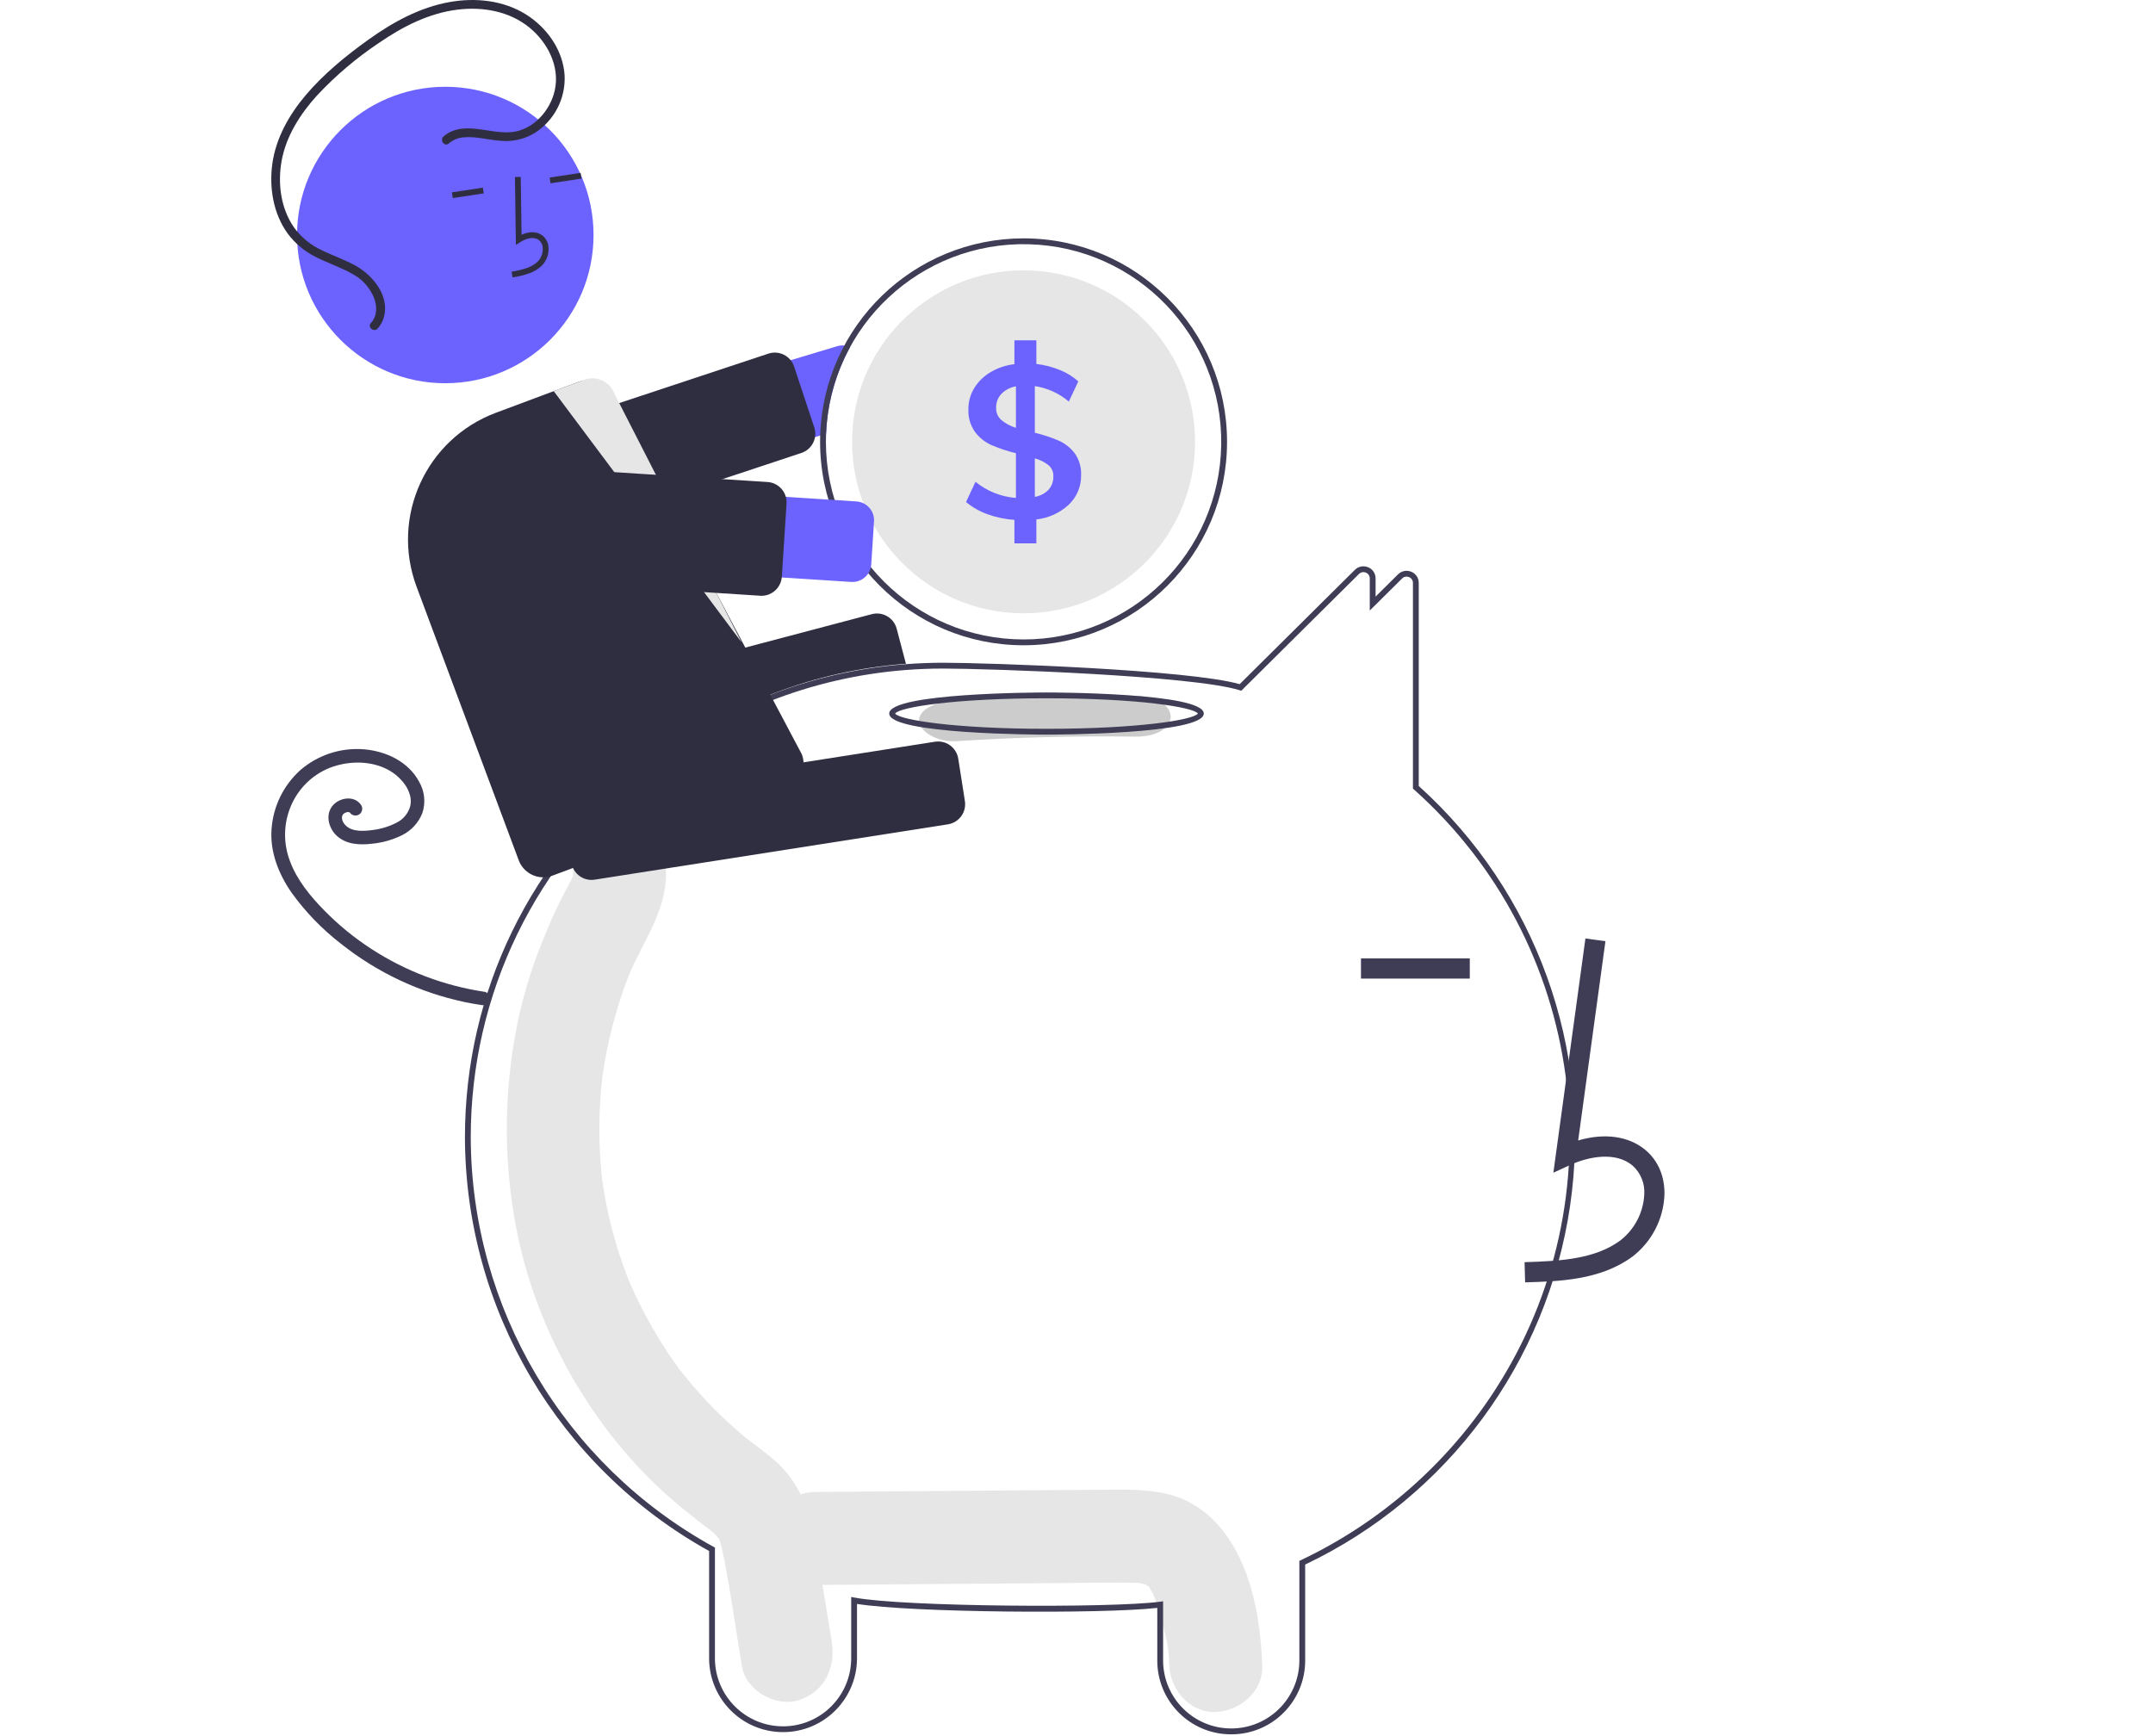
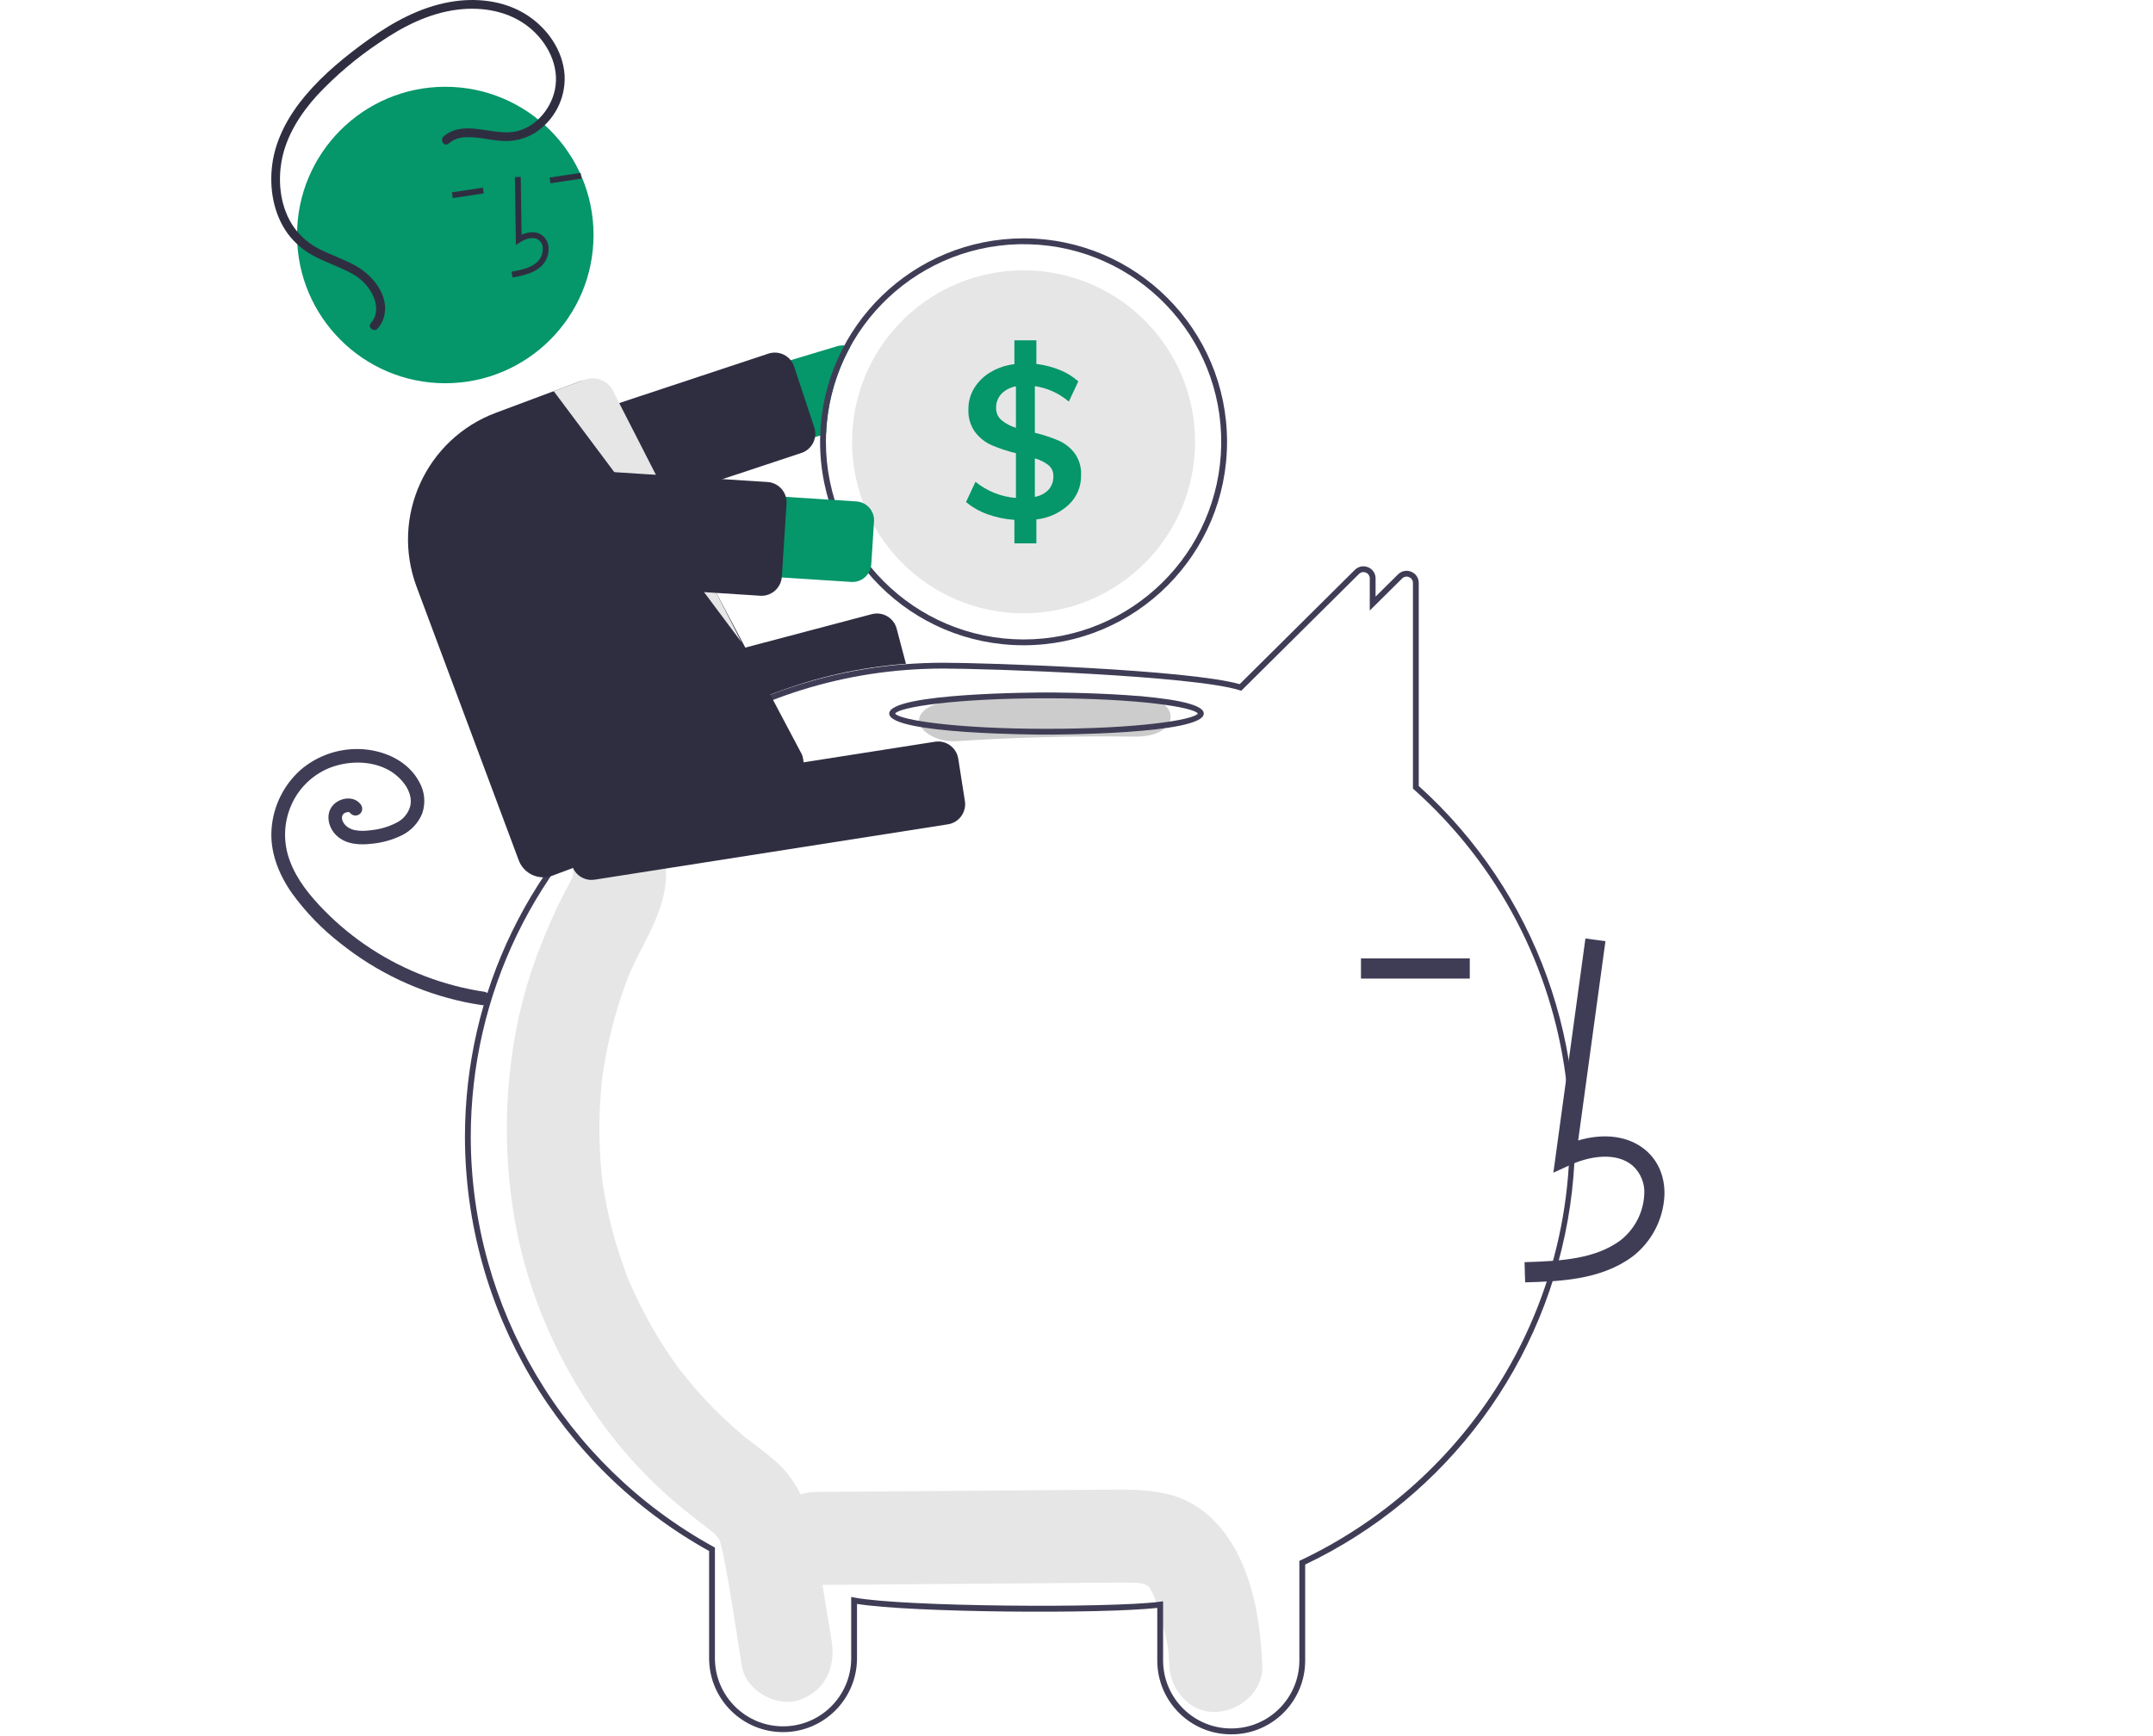
<svg xmlns="http://www.w3.org/2000/svg" data-name="Layer 1" width="740.675" height="597.175" viewBox="0 0 740.675 597.175">
  <path d="M651.612,679.719c-5.122-7.172-12.055-12.419-20.771-14.383-7.601-1.713-15.416-1.421-23.142-1.361l-97.692.753c-8.367.065-16.389,7.313-16,16,.386,8.614,7.032,16.069,16,16q42.926-.331,85.851-.662c6.747-.052,13.497-.174,20.244-.152,1.515.005,3.024.085,4.538.102.367.004.631.001.818-.007.047.014.086.027.147.044.79.217,1.6.366,2.394.572-.278.008.515.503.914.671.055.108.171.299.366.595.272.51,1.077,2.059,1.11,2.01a71.762,71.762,0,0,1,2.987,9.393c1.859,7.047,2.268,8.52,2.536,15.132.338,8.352,7.117,16.398,16,16,8.379-.375,16.363-7.042,16-16C663.3,709.333,660.651,692.377,651.612,679.719Z" transform="translate(-229.6623 -151.4124)" fill="#e6e6e6" />
  <path d="M515.749,715.825c-1.835-11.12-3.635-22.246-5.505-33.36-1.898-11.274-5.774-21.598-14.548-28.997-2.344-1.977-4.775-3.823-7.216-5.663-.858-.647-1.715-1.295-2.563-1.956-.051-.04-.083-.064-.127-.099-.093-.08-.205-.176-.355-.303-3.657-3.095-7.19-6.327-10.556-9.763q-4.483-4.577-8.575-9.545-1.022-1.241-2.019-2.504c-.114-.145-.729-.94-1.135-1.459-.377-.519-1.066-1.457-1.182-1.621q-1.164-1.646-2.286-3.322a156.126,156.126,0,0,1-13.187-24.115q-.547-1.251-1.068-2.517c-.093-.258-.214-.588-.374-1.029-.741-2.038-1.481-4.074-2.159-6.137q-2.16-6.571-3.714-13.336-.768-3.34-1.383-6.715-.317-1.735-.593-3.478c-.03-.193-.21-1.446-.316-2.154-.078-.712-.224-1.972-.243-2.166q-.176-1.756-.312-3.516-.307-3.96-.415-7.933-.185-7.061.253-14.122c.166-2.645.402-5.282.693-7.915.018-.162.031-.29.044-.406.018-.118.038-.251.062-.417.215-1.455.442-2.908.695-4.356a159.294,159.294,0,0,1,3.739-16.313q1.088-3.809,2.363-7.555.568-1.663,1.173-3.314c-.026.071,1.182-3.016,1.198-3.119,4.795-11.329,12.638-21.657,12.648-34.526.007-8.713-7.364-17.06-16-16.657a16.625,16.625,0,0,0-16,16.657c0,.196-.001.363-.001.525-.081.271-.148.498-.208.698-.935,2.032-2.081,3.963-3.107,5.944-2.811,5.423-5.209,11.025-7.488,16.708a159.825,159.825,0,0,0-8.529,28.628,182.098,182.098,0,0,0-.968,65.04c6.204,37.813,26.662,74.009,55.103,98.339,2.468,2.111,4.997,4.152,7.549,6.151,1.056.827,2.121,1.639,3.191,2.446.506.381,2.602,2.034,1.68,1.233,1.982,1.692,2.817,2.543,3.326,3.789.074.288.174.678.311,1.211.359,1.405.7,2.808.983,4.233,2.476,12.451,4.196,25.112,6.264,37.644,1.421,8.611,12.022,14.215,19.682,11.634C513.49,733.312,517.272,725.051,515.749,715.825Z" transform="translate(-229.6623 -151.4124)" fill="#e6e6e6" />
  <path d="M653.23,748.12a25.374,25.374,0,0,1-25.44-25.25V704.619c-19.109,2.139-84.543,1.644-103.3-1.37v18.892a25.441,25.441,0,0,1-50.88,0v-37.092a163.307,163.307,0,0,1-84-142.388c0-49.83,22.583-96.314,61.959-127.534a164.075,164.075,0,0,1,89.323-35.173c4.427-.347,8.881-.523,13.239-.523,15.352,0,84.619,2.372,101.998,7.372L695.756,347.48a4.16,4.16,0,0,1,4.55-.907,4.1,4.1,0,0,1,2.584,3.847v6.252l7.716-7.642a4.151,4.151,0,0,1,4.546-.908,4.102,4.102,0,0,1,2.587,3.848v69.865a162.759,162.759,0,0,1-39.07,267.866v33.169A25.374,25.374,0,0,1,653.23,748.12ZM629.79,702.351v20.52a23.441,23.441,0,0,0,46.88,0V688.438l.571-.271a162.456,162.456,0,0,0,66.531-58.182,160.325,160.325,0,0,0-27.699-206.96l-.332-.298V351.97a2.103,2.103,0,0,0-1.342-1.996,2.149,2.149,0,0,0-2.381.473l-11.127,11.021V350.42a2.103,2.103,0,0,0-1.342-1.996,2.154,2.154,0,0,0-2.385.477l-40.476,40.164-.575-.18c-16.156-5.057-86.513-7.454-101.982-7.454-4.306,0-8.707.174-13.082.517a162.075,162.075,0,0,0-88.237,34.746c-38.895,30.838-61.202,76.751-61.202,125.967A161.315,161.315,0,0,0,475.094,683.585l.516.286v38.27a23.441,23.441,0,0,0,46.88,0V700.854l1.185.223c16.856,3.171,87.832,3.671,104.985,1.421Z" transform="translate(-229.6623 -151.4124)" fill="#3f3d56" />
-   <path d="M517.66,270.53,406.92,303.81a13.882,13.882,0,0,0,7.99,26.59l96.91-29.13,2.03-.61a67.517,67.517,0,0,1,8.29-29.86,6.165,6.165,0,0,0-2-.52A6.367,6.367,0,0,0,517.66,270.53Z" transform="translate(-229.6623 -151.4124)" fill="#6c63ff" />
+   <path d="M517.66,270.53,406.92,303.81a13.882,13.882,0,0,0,7.99,26.59l96.91-29.13,2.03-.61a67.517,67.517,0,0,1,8.29-29.86,6.165,6.165,0,0,0-2-.52A6.367,6.367,0,0,0,517.66,270.53Z" transform="translate(-229.6623 -151.4124)" fill="#059669" />
  <path d="M412.995,337.495a7.013,7.013,0,0,1-6.638-4.801l-6.925-20.896a6.999,6.999,0,0,1,4.443-8.847l90.131-29.87a7,7,0,0,1,8.847,4.442l6.925,20.896a6.976,6.976,0,0,1-4.193,8.759q-.125.047-.252.088l-90.129,29.869A7.003,7.003,0,0,1,412.995,337.495Z" transform="translate(-229.6623 -151.4124)" fill="#2f2e41" />
  <path d="M581.79,233.42a70.031,70.031,0,0,0-69.97,67.85c-.02.71-.03,1.43-.03,2.15a70,70,0,1,0,70-70Zm0,138a68.071,68.071,0,0,1-68-68q0-1.395.06-2.76A67.998,67.998,0,1,1,581.79,371.42Z" transform="translate(-229.6623 -151.4124)" fill="#3f3d56" />
  <path d="M640.79,303.42a59,59,0,0,1-118,0c0-1.87.09-3.71.26-5.53A59,59,0,0,1,640.79,303.42Z" transform="translate(-229.6623 -151.4124)" fill="#e6e6e6" />
-   <path d="M599.36,307.34a14.048,14.048,0,0,0-5.47-4.33,53.139,53.139,0,0,0-8.22-2.7V284.25a23.396,23.396,0,0,1,11.69,5.33l3.26-6.95a21.561,21.561,0,0,0-6.36-3.93,31.259,31.259,0,0,0-8.07-2.07v-8.14h-7.55v8.22a20.672,20.672,0,0,0-8.25,2.77,16.399,16.399,0,0,0-5.59,5.48,13.771,13.771,0,0,0-1.99,7.29,12.463,12.463,0,0,0,2.29,7.8,14.51,14.51,0,0,0,5.7,4.52,52.692,52.692,0,0,0,8.36,2.77v15.39A24.988,24.988,0,0,1,565.25,317.18l-3.26,6.96a24.58,24.58,0,0,0,7.44,4.22,34.161,34.161,0,0,0,9.21,1.92v8.07h7.55v-8.22a19.538,19.538,0,0,0,11.21-5.14,13.59,13.59,0,0,0,4.18-10.1A12.055,12.055,0,0,0,599.36,307.34Zm-20.2-8.73a14.499,14.499,0,0,1-5.03-2.7,5.32,5.32,0,0,1-1.78-4.18,6.726,6.726,0,0,1,1.82-4.81,9.202,9.202,0,0,1,4.99-2.59Zm11.25,21.28a8.557,8.557,0,0,1-4.74,2.47V309.12a13.24,13.24,0,0,1,4.74,2.37,4.658,4.658,0,0,1,1.63,3.7A6.804,6.804,0,0,1,590.41,319.89Z" transform="translate(-229.6623 -151.4124)" fill="#6c63ff" />
+   <path d="M599.36,307.34a14.048,14.048,0,0,0-5.47-4.33,53.139,53.139,0,0,0-8.22-2.7V284.25a23.396,23.396,0,0,1,11.69,5.33l3.26-6.95a21.561,21.561,0,0,0-6.36-3.93,31.259,31.259,0,0,0-8.07-2.07v-8.14h-7.55v8.22a20.672,20.672,0,0,0-8.25,2.77,16.399,16.399,0,0,0-5.59,5.48,13.771,13.771,0,0,0-1.99,7.29,12.463,12.463,0,0,0,2.29,7.8,14.51,14.51,0,0,0,5.7,4.52,52.692,52.692,0,0,0,8.36,2.77v15.39A24.988,24.988,0,0,1,565.25,317.18l-3.26,6.96a24.58,24.58,0,0,0,7.44,4.22,34.161,34.161,0,0,0,9.21,1.92v8.07h7.55v-8.22a19.538,19.538,0,0,0,11.21-5.14,13.59,13.59,0,0,0,4.18-10.1A12.055,12.055,0,0,0,599.36,307.34Zm-20.2-8.73a14.499,14.499,0,0,1-5.03-2.7,5.32,5.32,0,0,1-1.78-4.18,6.726,6.726,0,0,1,1.82-4.81,9.202,9.202,0,0,1,4.99-2.59Zm11.25,21.28a8.557,8.557,0,0,1-4.74,2.47V309.12a13.24,13.24,0,0,1,4.74,2.37,4.658,4.658,0,0,1,1.63,3.7A6.804,6.804,0,0,1,590.41,319.89Z" transform="translate(-229.6623 -151.4124)" fill="#059669" />
  <path d="M416.209,422.184a7.023,7.023,0,0,1-6.775-5.216l-3.77-14.27a7.004,7.004,0,0,1,4.975-8.551l118.941-31.43a7.015,7.015,0,0,1,8.551,4.985l3.194,12.09-.598.046a160.163,160.163,0,0,0-84.108,31.871l-.173.084-38.46,10.16A6.963,6.963,0,0,1,416.209,422.184Z" transform="translate(-229.6623 -151.4124)" fill="#2f2e41" />
  <path d="M396.51,492.671a98.108,98.108,0,0,1-39.122-14.792A95.527,95.527,0,0,1,341.214,464.65c-4.828-4.924-9.447-10.521-11.838-17.079a25.299,25.299,0,0,1,.331-18.769,24.334,24.334,0,0,1,13.169-13.126c5.99-2.389,13.226-2.644,19.055-.028a17.089,17.089,0,0,1,6.964,5.606,11.435,11.435,0,0,1,1.81,3.758,7.674,7.674,0,0,1,.09,3.759,9.016,9.016,0,0,1-4.774,5.723,24.068,24.068,0,0,1-8.152,2.486c-2.86.39-6.969.745-9.268-1.551a4.669,4.669,0,0,1-1.093-1.611,3.114,3.114,0,0,1-.172-1.458c-.034.217.139-.472.129-.445-.036.102-.194.35.03-.031a3.397,3.397,0,0,1,.233-.363c-.076.098-.243.262.055-.019a1.962,1.962,0,0,1,.914-.564c.138-.04.279-.072.418-.11.353-.096-.352.005.009-.006.139-.004.28-.001.419-.007.354-.016-.349-.097-.01-.011.132.033.262.065.392.106.282.089-.2-.207-.009.014.224.259-.235-.252.019-.001a4.624,4.624,0,0,1,.358.394,2.359,2.359,0,0,0,3.315,0,2.399,2.399,0,0,0,0-3.315c-2.311-2.865-6.877-2.157-9.215.264-2.982,3.088-1.801,7.983,1.1,10.678,3.284,3.051,7.934,3.263,12.158,2.751a29.817,29.817,0,0,0,10.269-2.902,14.398,14.398,0,0,0,7.024-7.588,13.174,13.174,0,0,0-1.056-10.769c-3.729-7.011-11.452-10.606-19.084-11.228a29.812,29.812,0,0,0-21.819,7.163,30.154,30.154,0,0,0-9.888,20.075c-.666,7.996,2.436,15.761,6.959,22.214a84.627,84.627,0,0,0,16.779,17.353,102.473,102.473,0,0,0,42.812,20.191q2.792.577,5.615.988a2.421,2.421,0,0,0,2.883-1.637,2.361,2.361,0,0,0-1.637-2.883Z" transform="translate(-229.6623 -151.4124)" fill="#3f3d56" />
  <path d="M619.895,390.794q-30.663-.433-61.133,1.556c-6.943.453-12.951,2.907-12.951,7.032,0,3.449,5.96,7.489,12.951,7.032q30.454-1.989,61.133-1.556C636.569,405.094,636.559,391.029,619.895,390.794Z" transform="translate(-229.6623 -151.4124)" fill="#ccc" />
  <path d="M589.682,404.162c-2.209,0-54.106-.083-54.106-7.251,0-7.168,51.896-7.25,54.106-7.25s54.106.083,54.106,7.25C643.787,404.079,591.891,404.162,589.682,404.162Zm-52.076-7.251c1.42,2.173,20.496,5.251,52.076,5.251s50.656-3.078,52.076-5.251c-1.42-2.173-20.496-5.25-52.076-5.25S539.025,394.738,537.605,396.911Z" transform="translate(-229.6623 -151.4124)" fill="#3f3d56" />
  <path d="M754.336,592.612c11.488-.319,25.786-.718,36.801-8.764a28.262,28.262,0,0,0,11.121-21.103c.225-6.355-2.071-11.901-6.465-15.614-5.753-4.861-14.154-6.002-23.207-3.341l9.38-68.548-6.886-.943L764.052,554.885l5.75-2.639c6.666-3.058,15.817-4.614,21.504.192a12.215,12.215,0,0,1,4.006,10.062,21.361,21.361,0,0,1-8.275,15.735c-8.572,6.261-19.969,7.069-32.895,7.43Z" transform="translate(-229.6623 -151.4124)" fill="#3f3d56" />
  <rect x="468.203" y="329.741" width="37.432" height="6.95" fill="#3f3d56" />
  <path d="M433.148,454.15a7.012,7.012,0,0,1-6.904-5.917L423.959,433.651a7.008,7.008,0,0,1,5.832-8L551.322,406.609a7.007,7.007,0,0,1,7.999,5.832l2.285,14.582a7.007,7.007,0,0,1-5.832,8l-121.531,19.042A7.096,7.096,0,0,1,433.148,454.15Z" transform="translate(-229.6623 -151.4124)" fill="#2f2e41" />
-   <circle cx="153.189" cy="80.855" r="51" fill="#6c63ff" />
+   <circle cx="153.189" cy="80.855" r="51" fill="#059669" />
  <path d="M411.727,245.463a12.095,12.095,0,0,0,4.367-2.676,8.133,8.133,0,0,0,2.255-6.483,5.472,5.472,0,0,0-2.512-4.164c-1.846-1.135-4.285-1.092-6.747.049l-.284-19.908-2.0.028.334,23.404,1.522-.998c1.765-1.156,4.302-1.994,6.127-.872a3.514,3.514,0,0,1,1.573,2.69,6.146,6.146,0,0,1-1.676,4.834c-2.168,2.151-5.377,2.872-9.039,3.531l.354,1.968A32.963,32.963,0,0,0,411.727,245.463Z" transform="translate(-229.6623 -151.4124)" fill="#2f2e41" />
  <rect x="418.838" y="211.679" width="10.772" height="2" transform="translate(-256.7253 -85.49311) rotate(-8.61162)" fill="#2f2e41" />
  <rect x="385.221" y="216.769" width="10.772" height="2" transform="translate(-257.8664 -90.46937) rotate(-8.61162)" fill="#2f2e41" />
  <path d="M416.555,453.258a9.03,9.03,0,0,1-8.434-5.855L372.957,353.235a46.532,46.532,0,0,1,27.284-59.802L428.833,282.756a8.958,8.958,0,0,1,6.878.239,8.832,8.832,0,0,1,4.675,4.986L505.523,410.964a9.002,9.002,0,0,1-5.257,11.638L419.7,452.687A8.976,8.976,0,0,1,416.555,453.258Z" transform="translate(-229.6623 -151.4124)" fill="#2f2e41" />
  <path d="M420.158,285.995l64.629,86.426L441.056,286.902a8.079,8.079,0,0,0-10.349-4.846Z" transform="translate(-229.6623 -151.4124)" fill="#e6e6e6" />
-   <path d="M522.49,351.63l-115.395-7.433a13.879,13.879,0,1,1,1.784-27.701l115.395,7.433a6.499,6.499,0,0,1,6.069,6.904l-.949,14.729a6.501,6.501,0,0,1-6.905,6.069Z" transform="translate(-229.6623 -151.4124)" fill="#6c63ff" />
+   <path d="M522.49,351.63l-115.395-7.433a13.879,13.879,0,1,1,1.784-27.701l115.395,7.433a6.499,6.499,0,0,1,6.069,6.904l-.949,14.729a6.501,6.501,0,0,1-6.905,6.069Z" transform="translate(-229.6623 -151.4124)" fill="#059669" />
  <path d="M491.655,356.395q-.229,0-.458-.015h-0l-94.756-6.104a6.999,6.999,0,0,1-6.536-7.435l1.62-25.158a7,7,0,0,1,7.436-6.535l94.756,6.103a7.008,7.008,0,0,1,6.535,7.435l-1.62,25.159a7.019,7.019,0,0,1-4.546,6.111A6.926,6.926,0,0,1,491.655,356.395Z" transform="translate(-229.6623 -151.4124)" fill="#2f2e41" />
  <path d="M382.267,198.353c6.709-5.77,15.923-.608,23.617-1.512,7.361-.865,13.174-7.468,14.659-14.482,1.732-8.184-2.516-16.383-8.777-21.486-6.857-5.589-15.952-7.193-24.57-6.159-9.878,1.185-18.911,5.789-27.017,11.359a121.85,121.85,0,0,0-21.442,18.169c-5.751,6.352-10.624,13.923-12.18,22.47-1.414,7.768-.334,16.375,4.258,22.955a24.205,24.205,0,0,0,9.474,7.805c3.937,1.933,8.138,3.316,11.952,5.502,5.768,3.305,11.374,10.159,9.567,17.291a9.793,9.793,0,0,1-2.226,4.19c-1.291,1.433-3.619-.461-2.325-1.897,2.273-2.523,2.183-5.888.972-8.9a16.272,16.272,0,0,0-7.233-7.954c-3.993-2.283-8.401-3.692-12.494-5.772a27.023,27.023,0,0,1-9.911-8.214c-4.898-6.807-6.363-15.666-5.253-23.861,1.202-8.868,5.759-16.927,11.471-23.68,6.216-7.349,13.852-13.571,21.652-19.159,8.37-5.997,17.617-11.067,27.85-12.9,8.87-1.59,18.485-.611,26.241,4.223,7.24,4.512,12.792,12.274,13.344,20.947a22.235,22.235,0,0,1-10.376,19.942,19.101,19.101,0,0,1-11.41,2.643c-4.262-.273-8.527-1.578-12.816-1.215a8.941,8.941,0,0,0-5.268,2.128c-1.466,1.261-3.213-1.181-1.759-2.431Z" transform="translate(-229.6623 -151.4124)" fill="#2f2e41" />
</svg>
